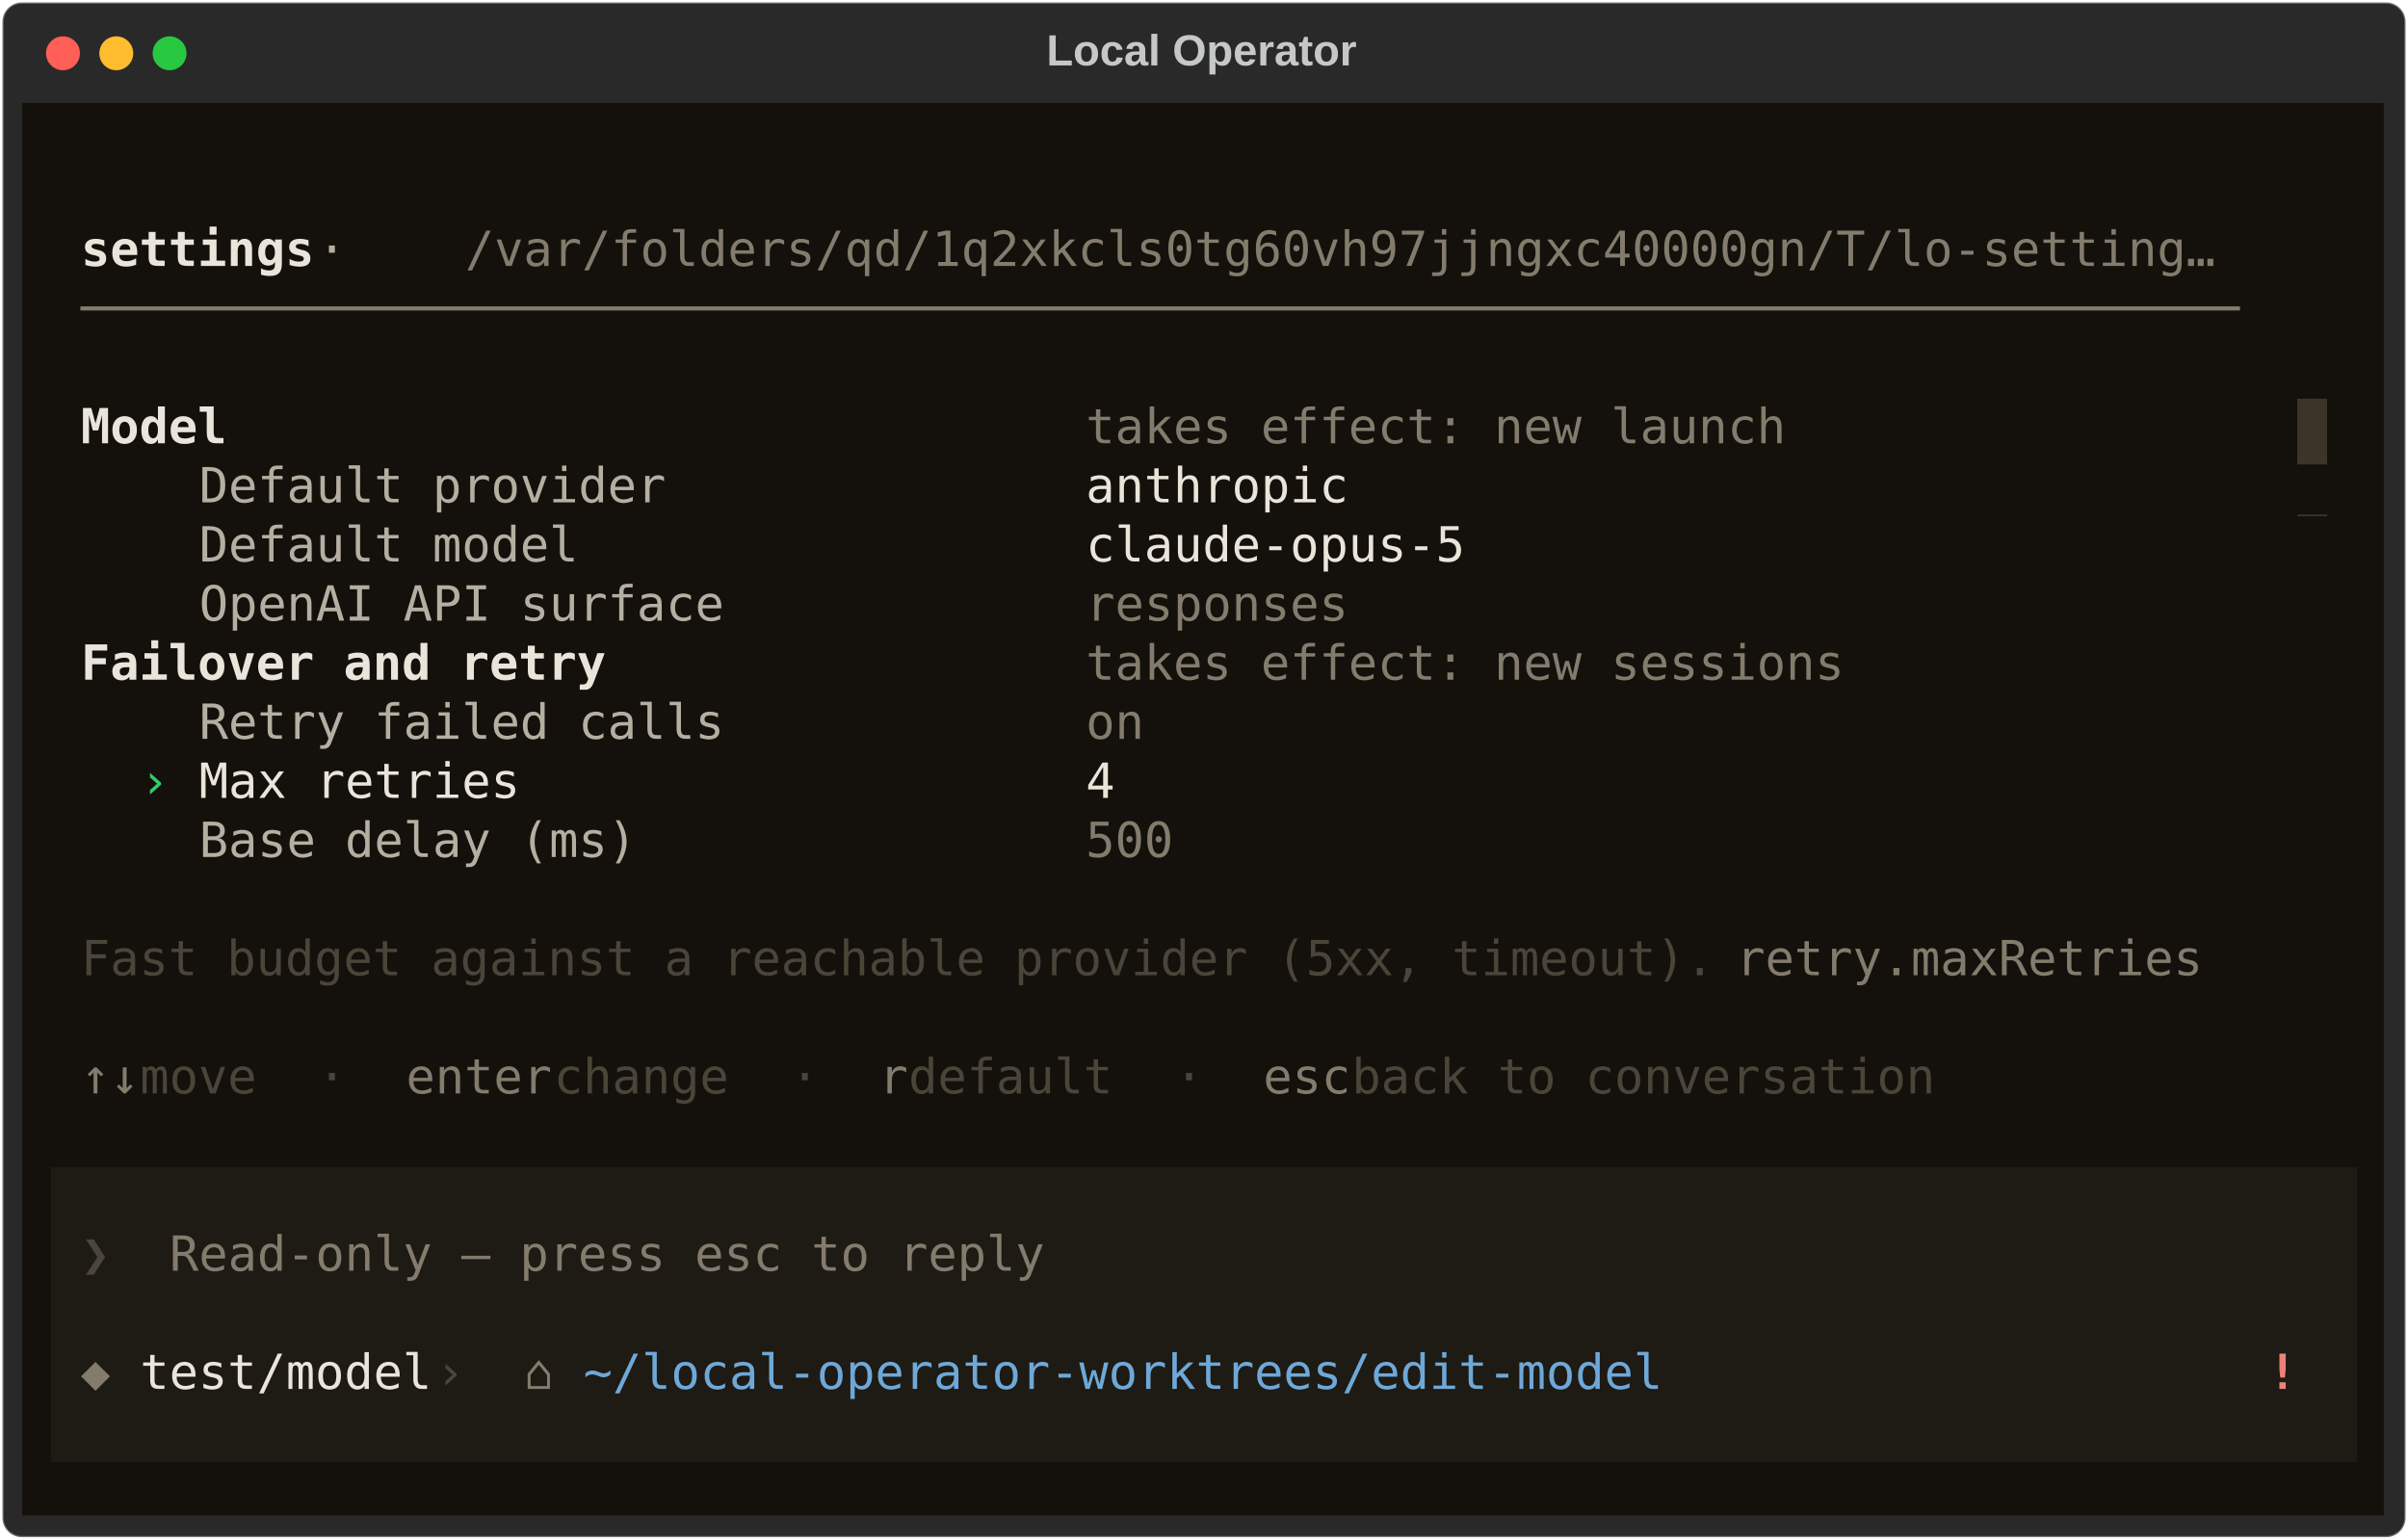
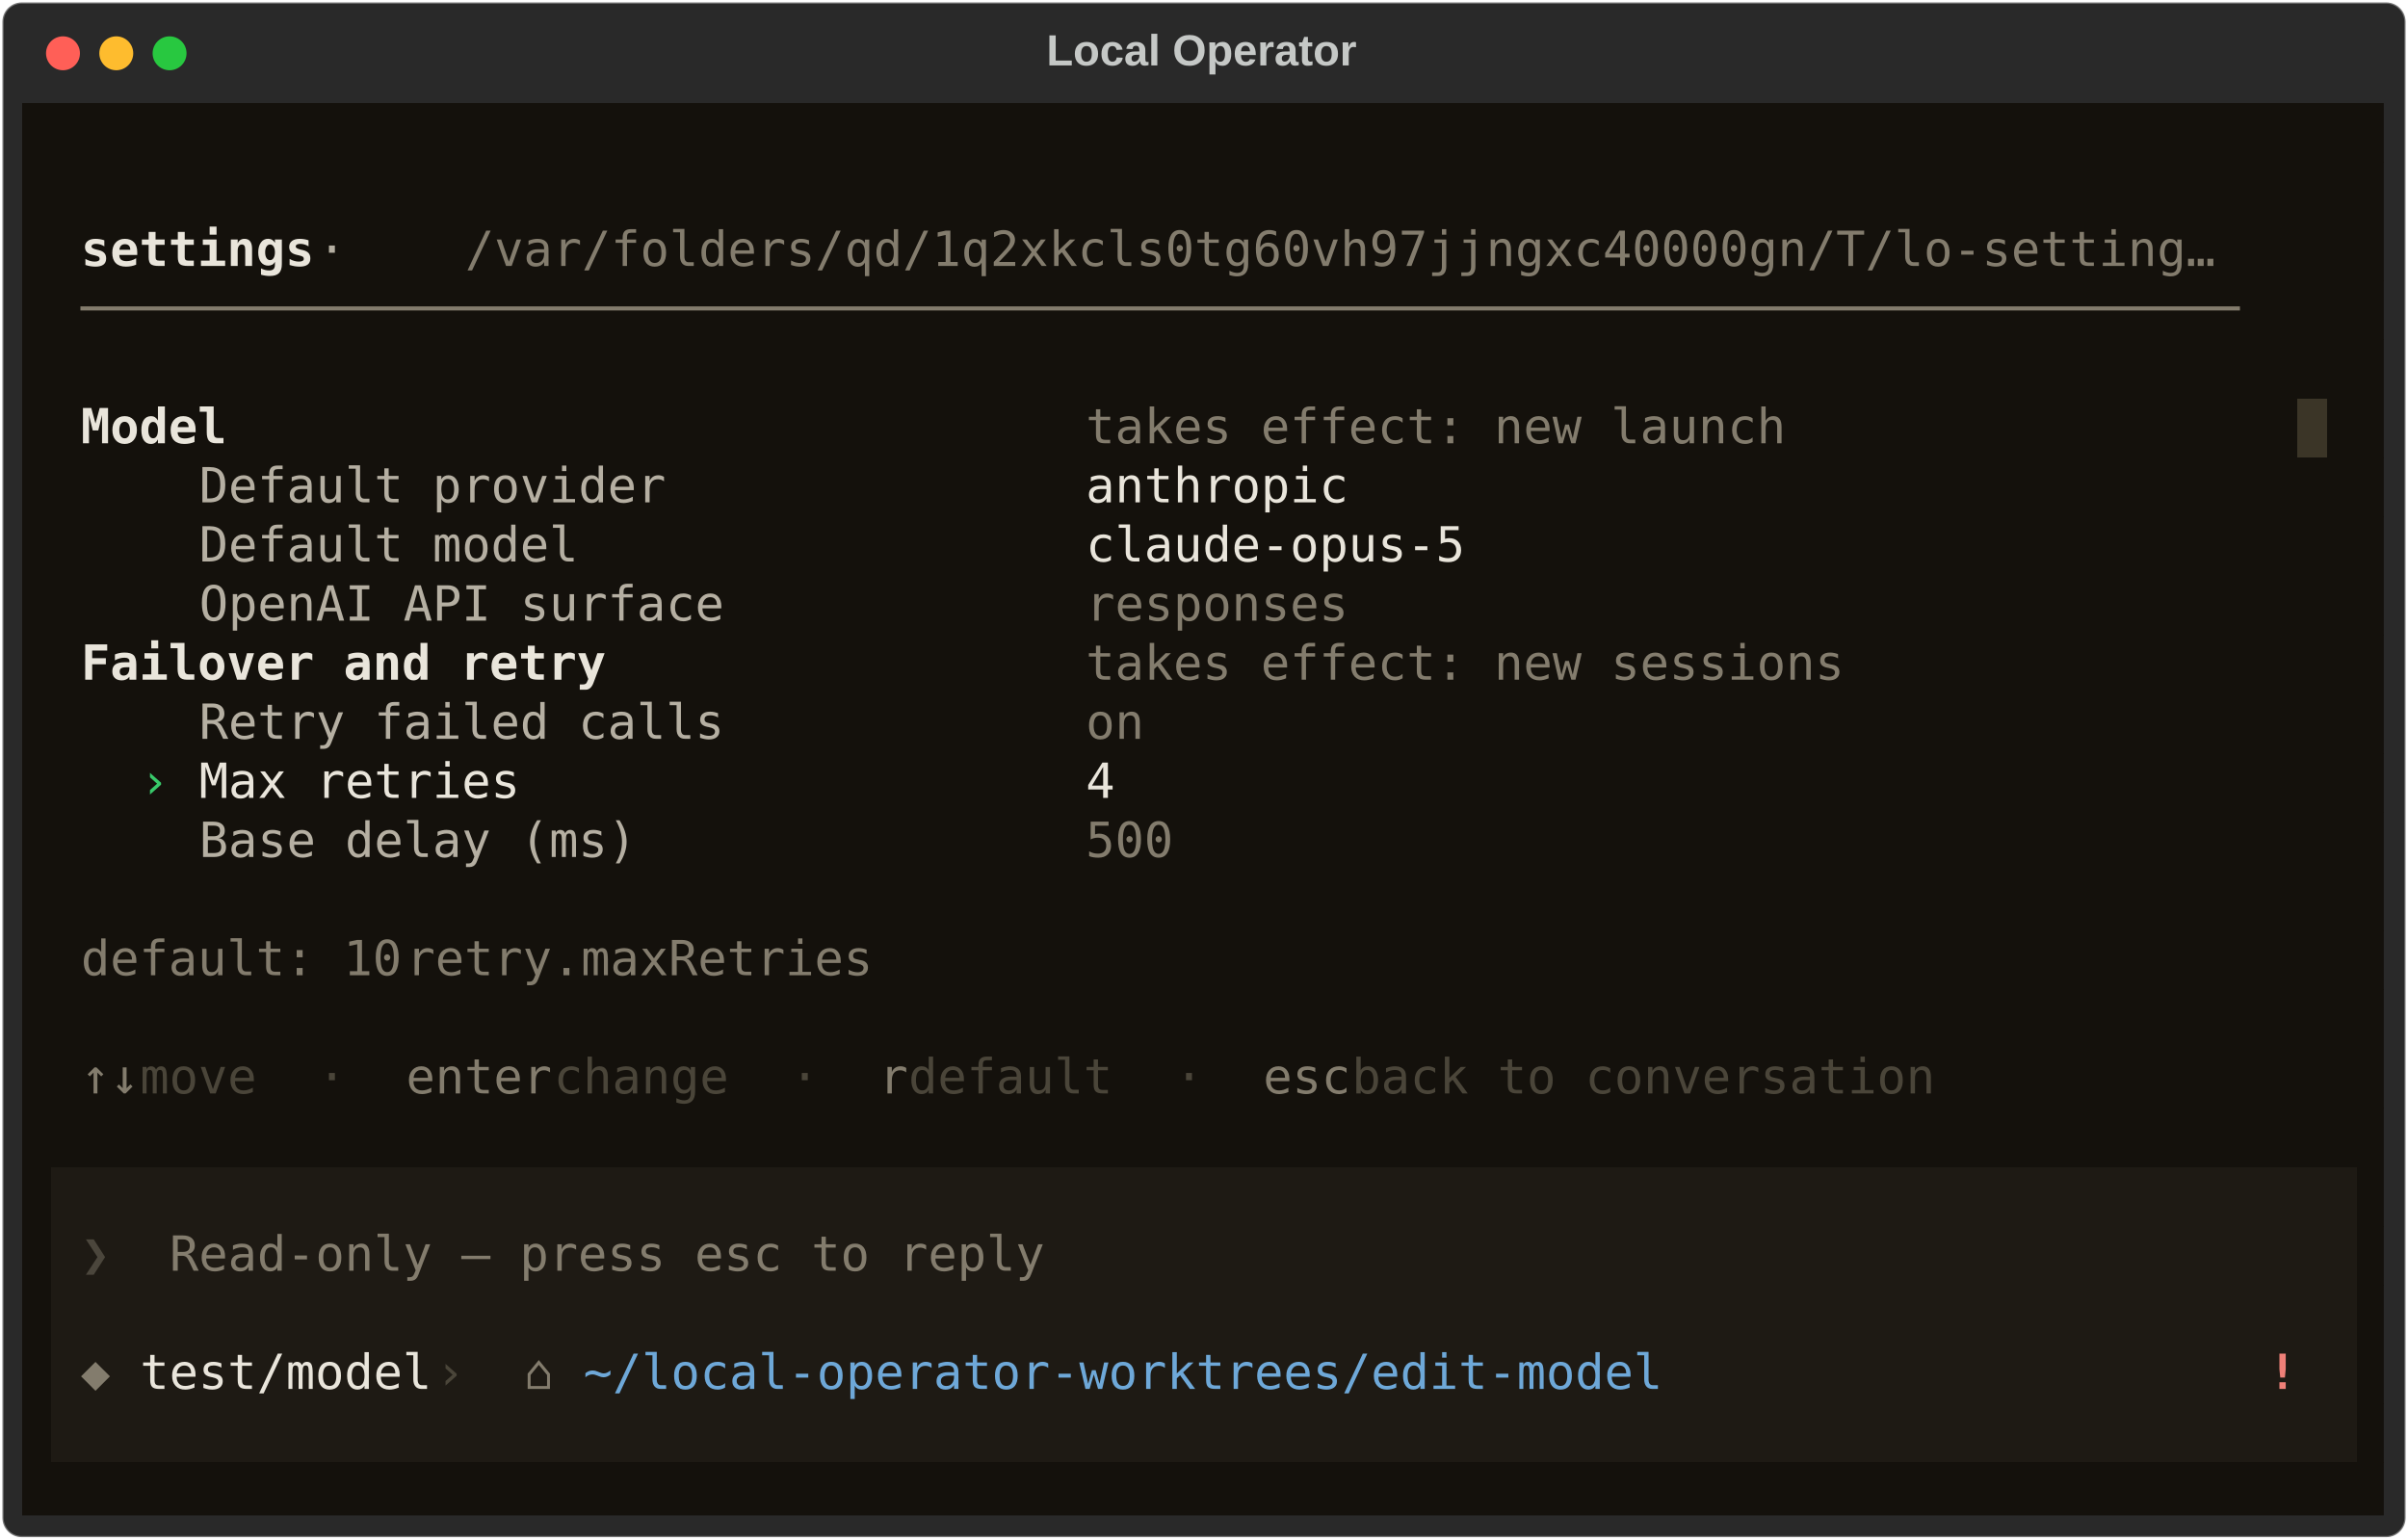
<svg xmlns="http://www.w3.org/2000/svg" class="rich-terminal" viewBox="0 0 994 635.6">
  <style>

    @font-face {
        font-family: "Fira Code";
        src: local("FiraCode-Regular"),
                url("https://cdnjs.cloudflare.com/ajax/libs/firacode/6.2.0/woff2/FiraCode-Regular.woff2") format("woff2"),
                url("https://cdnjs.cloudflare.com/ajax/libs/firacode/6.2.0/woff/FiraCode-Regular.woff") format("woff");
        font-style: normal;
        font-weight: 400;
    }
    @font-face {
        font-family: "Fira Code";
        src: local("FiraCode-Bold"),
                url("https://cdnjs.cloudflare.com/ajax/libs/firacode/6.2.0/woff2/FiraCode-Bold.woff2") format("woff2"),
                url("https://cdnjs.cloudflare.com/ajax/libs/firacode/6.2.0/woff/FiraCode-Bold.woff") format("woff");
        font-style: bold;
        font-weight: 700;
    }

-     .terminal-475351087-matrix {
+     .terminal-1241791294-matrix {
        font-family: Fira Code, monospace;
        font-size: 20px;
        line-height: 24.4px;
        font-variant-east-asian: full-width;
    }

-     .terminal-475351087-title {
+     .terminal-1241791294-title {
        font-size: 18px;
        font-weight: bold;
        font-family: arial;
    }

-     .terminal-475351087-r1 { fill: #c5c8c6 }
- .terminal-475351087-r2 { fill: #e9e5db;font-weight: bold }
- .terminal-475351087-r3 { fill: #b5afa2 }
- .terminal-475351087-r4 { fill: #837c6d }
- .terminal-475351087-r5 { fill: #e9e5db }
- .terminal-475351087-r6 { fill: #14110c }
- .terminal-475351087-r7 { fill: #38c96a }
- .terminal-475351087-r8 { fill: #4a4539 }
- .terminal-475351087-r9 { fill: #4b463c }
- .terminal-475351087-r10 { fill: #6ea8d8 }
- .terminal-475351087-r11 { fill: #ef8078;font-weight: bold }
+     .terminal-1241791294-r1 { fill: #c5c8c6 }
+ .terminal-1241791294-r2 { fill: #e9e5db;font-weight: bold }
+ .terminal-1241791294-r3 { fill: #b5afa2 }
+ .terminal-1241791294-r4 { fill: #837c6d }
+ .terminal-1241791294-r5 { fill: #e9e5db }
+ .terminal-1241791294-r6 { fill: #14110c }
+ .terminal-1241791294-r7 { fill: #38c96a }
+ .terminal-1241791294-r8 { fill: #4a4539 }
+ .terminal-1241791294-r9 { fill: #4b463c }
+ .terminal-1241791294-r10 { fill: #6ea8d8 }
+ .terminal-1241791294-r11 { fill: #ef8078;font-weight: bold }
    </style>
  <defs>
-     <clipPath id="terminal-475351087-clip-terminal">
+     <clipPath id="terminal-1241791294-clip-terminal">
      <rect x="0" y="0" width="975.0" height="584.6" />
    </clipPath>
-     <clipPath id="terminal-475351087-line-0">
+     <clipPath id="terminal-1241791294-line-0">
      <rect x="0" y="1.5" width="976" height="24.65" />
    </clipPath>
-     <clipPath id="terminal-475351087-line-1">
+     <clipPath id="terminal-1241791294-line-1">
      <rect x="0" y="25.9" width="976" height="24.65" />
    </clipPath>
-     <clipPath id="terminal-475351087-line-2">
+     <clipPath id="terminal-1241791294-line-2">
      <rect x="0" y="50.3" width="976" height="24.65" />
    </clipPath>
-     <clipPath id="terminal-475351087-line-3">
+     <clipPath id="terminal-1241791294-line-3">
      <rect x="0" y="74.7" width="976" height="24.65" />
    </clipPath>
-     <clipPath id="terminal-475351087-line-4">
+     <clipPath id="terminal-1241791294-line-4">
      <rect x="0" y="99.1" width="976" height="24.65" />
    </clipPath>
-     <clipPath id="terminal-475351087-line-5">
+     <clipPath id="terminal-1241791294-line-5">
      <rect x="0" y="123.5" width="976" height="24.65" />
    </clipPath>
-     <clipPath id="terminal-475351087-line-6">
+     <clipPath id="terminal-1241791294-line-6">
      <rect x="0" y="147.9" width="976" height="24.65" />
    </clipPath>
-     <clipPath id="terminal-475351087-line-7">
+     <clipPath id="terminal-1241791294-line-7">
      <rect x="0" y="172.3" width="976" height="24.65" />
    </clipPath>
-     <clipPath id="terminal-475351087-line-8">
+     <clipPath id="terminal-1241791294-line-8">
      <rect x="0" y="196.7" width="976" height="24.65" />
    </clipPath>
-     <clipPath id="terminal-475351087-line-9">
+     <clipPath id="terminal-1241791294-line-9">
      <rect x="0" y="221.1" width="976" height="24.65" />
    </clipPath>
-     <clipPath id="terminal-475351087-line-10">
+     <clipPath id="terminal-1241791294-line-10">
      <rect x="0" y="245.5" width="976" height="24.65" />
    </clipPath>
-     <clipPath id="terminal-475351087-line-11">
+     <clipPath id="terminal-1241791294-line-11">
      <rect x="0" y="269.9" width="976" height="24.65" />
    </clipPath>
-     <clipPath id="terminal-475351087-line-12">
+     <clipPath id="terminal-1241791294-line-12">
      <rect x="0" y="294.3" width="976" height="24.65" />
    </clipPath>
-     <clipPath id="terminal-475351087-line-13">
+     <clipPath id="terminal-1241791294-line-13">
      <rect x="0" y="318.7" width="976" height="24.65" />
    </clipPath>
-     <clipPath id="terminal-475351087-line-14">
+     <clipPath id="terminal-1241791294-line-14">
      <rect x="0" y="343.1" width="976" height="24.65" />
    </clipPath>
-     <clipPath id="terminal-475351087-line-15">
+     <clipPath id="terminal-1241791294-line-15">
      <rect x="0" y="367.5" width="976" height="24.65" />
    </clipPath>
-     <clipPath id="terminal-475351087-line-16">
+     <clipPath id="terminal-1241791294-line-16">
      <rect x="0" y="391.9" width="976" height="24.65" />
    </clipPath>
-     <clipPath id="terminal-475351087-line-17">
+     <clipPath id="terminal-1241791294-line-17">
      <rect x="0" y="416.3" width="976" height="24.65" />
    </clipPath>
-     <clipPath id="terminal-475351087-line-18">
+     <clipPath id="terminal-1241791294-line-18">
      <rect x="0" y="440.7" width="976" height="24.65" />
    </clipPath>
-     <clipPath id="terminal-475351087-line-19">
+     <clipPath id="terminal-1241791294-line-19">
      <rect x="0" y="465.1" width="976" height="24.65" />
    </clipPath>
-     <clipPath id="terminal-475351087-line-20">
+     <clipPath id="terminal-1241791294-line-20">
      <rect x="0" y="489.5" width="976" height="24.65" />
    </clipPath>
-     <clipPath id="terminal-475351087-line-21">
+     <clipPath id="terminal-1241791294-line-21">
      <rect x="0" y="513.9" width="976" height="24.65" />
    </clipPath>
-     <clipPath id="terminal-475351087-line-22">
+     <clipPath id="terminal-1241791294-line-22">
      <rect x="0" y="538.3" width="976" height="24.65" />
    </clipPath>
  </defs>
  <rect fill="#292929" stroke="rgba(255,255,255,0.35)" stroke-width="1" x="1" y="1" width="992" height="633.6" rx="8" />
-   <text class="terminal-475351087-title" fill="#c5c8c6" text-anchor="middle" x="496" y="27">Local Operator</text>
+   <text class="terminal-1241791294-title" fill="#c5c8c6" text-anchor="middle" x="496" y="27">Local Operator</text>
  <g transform="translate(26,22)">
    <circle cx="0" cy="0" r="7" fill="#ff5f57" />
    <circle cx="22" cy="0" r="7" fill="#febc2e" />
    <circle cx="44" cy="0" r="7" fill="#28c840" />
  </g>
-   <g transform="translate(9, 41)" clip-path="url(#terminal-475351087-clip-terminal)">
+   <g transform="translate(9, 41)" clip-path="url(#terminal-1241791294-clip-terminal)">
    <rect fill="#14110c" x="0" y="1.5" width="976" height="24.65" shape-rendering="crispEdges" />
    <rect fill="#14110c" x="0" y="25.9" width="12.2" height="24.65" shape-rendering="crispEdges" />
    <rect fill="#14110c" x="12.2" y="25.9" width="951.6" height="24.65" shape-rendering="crispEdges" />
    <rect fill="#14110c" x="963.8" y="25.9" width="12.2" height="24.65" shape-rendering="crispEdges" />
    <rect fill="#14110c" x="0" y="50.3" width="12.2" height="24.65" shape-rendering="crispEdges" />
    <rect fill="#14110c" x="12.2" y="50.3" width="12.2" height="24.65" shape-rendering="crispEdges" />
    <rect fill="#14110c" x="24.4" y="50.3" width="97.6" height="24.65" shape-rendering="crispEdges" />
    <rect fill="#14110c" x="122" y="50.3" width="61" height="24.65" shape-rendering="crispEdges" />
    <rect fill="#14110c" x="183" y="50.3" width="732" height="24.65" shape-rendering="crispEdges" />
    <rect fill="#14110c" x="915" y="50.3" width="36.6" height="24.65" shape-rendering="crispEdges" />
    <rect fill="#14110c" x="951.6" y="50.3" width="12.2" height="24.65" shape-rendering="crispEdges" />
    <rect fill="#14110c" x="963.8" y="50.3" width="12.2" height="24.65" shape-rendering="crispEdges" />
    <rect fill="#14110c" x="0" y="74.7" width="12.2" height="24.65" shape-rendering="crispEdges" />
    <rect fill="#14110c" x="12.2" y="74.7" width="12.2" height="24.65" shape-rendering="crispEdges" />
    <rect fill="#14110c" x="24.4" y="74.7" width="902.8" height="24.65" shape-rendering="crispEdges" />
    <rect fill="#14110c" x="927.2" y="74.7" width="24.4" height="24.65" shape-rendering="crispEdges" />
    <rect fill="#14110c" x="951.6" y="74.7" width="12.2" height="24.65" shape-rendering="crispEdges" />
    <rect fill="#14110c" x="963.8" y="74.7" width="12.2" height="24.65" shape-rendering="crispEdges" />
    <rect fill="#14110c" x="0" y="99.1" width="12.2" height="24.65" shape-rendering="crispEdges" />
    <rect fill="#14110c" x="12.2" y="99.1" width="12.2" height="24.65" shape-rendering="crispEdges" />
    <rect fill="#14110c" x="24.4" y="99.1" width="927.2" height="24.65" shape-rendering="crispEdges" />
    <rect fill="#14110c" x="951.6" y="99.1" width="12.2" height="24.65" shape-rendering="crispEdges" />
    <rect fill="#14110c" x="963.8" y="99.1" width="12.2" height="24.65" shape-rendering="crispEdges" />
    <rect fill="#14110c" x="0" y="123.5" width="12.2" height="24.65" shape-rendering="crispEdges" />
    <rect fill="#14110c" x="12.2" y="123.5" width="12.2" height="24.65" shape-rendering="crispEdges" />
    <rect fill="#14110c" x="24.4" y="123.5" width="61" height="24.65" shape-rendering="crispEdges" />
    <rect fill="#14110c" x="85.4" y="123.5" width="353.8" height="24.65" shape-rendering="crispEdges" />
    <rect fill="#14110c" x="439.2" y="123.5" width="292.8" height="24.65" shape-rendering="crispEdges" />
    <rect fill="#14110c" x="732" y="123.5" width="207.4" height="24.65" shape-rendering="crispEdges" />
    <rect fill="#3b3527" x="939.4" y="123.5" width="12.2" height="24.65" shape-rendering="crispEdges" />
    <rect fill="#14110c" x="951.6" y="123.5" width="12.2" height="24.65" shape-rendering="crispEdges" />
    <rect fill="#14110c" x="963.8" y="123.5" width="12.2" height="24.65" shape-rendering="crispEdges" />
    <rect fill="#14110c" x="0" y="147.9" width="12.2" height="24.65" shape-rendering="crispEdges" />
    <rect fill="#14110c" x="12.2" y="147.9" width="12.2" height="24.65" shape-rendering="crispEdges" />
    <rect fill="#14110c" x="24.4" y="147.9" width="24.4" height="24.65" shape-rendering="crispEdges" />
    <rect fill="#14110c" x="48.8" y="147.9" width="24.4" height="24.65" shape-rendering="crispEdges" />
    <rect fill="#14110c" x="73.2" y="147.9" width="195.2" height="24.65" shape-rendering="crispEdges" />
    <rect fill="#14110c" x="268.4" y="147.9" width="170.8" height="24.65" shape-rendering="crispEdges" />
    <rect fill="#14110c" x="439.2" y="147.9" width="109.8" height="24.65" shape-rendering="crispEdges" />
    <rect fill="#14110c" x="549" y="147.9" width="390.4" height="24.65" shape-rendering="crispEdges" />
-     <rect fill="#3b3527" x="939.4" y="147.9" width="12.2" height="24.65" shape-rendering="crispEdges" />
+     <rect fill="#14110c" x="939.4" y="147.9" width="12.2" height="24.65" shape-rendering="crispEdges" />
    <rect fill="#14110c" x="951.6" y="147.9" width="12.2" height="24.65" shape-rendering="crispEdges" />
    <rect fill="#14110c" x="963.8" y="147.9" width="12.2" height="24.65" shape-rendering="crispEdges" />
    <rect fill="#14110c" x="0" y="172.3" width="12.2" height="24.65" shape-rendering="crispEdges" />
    <rect fill="#14110c" x="12.2" y="172.3" width="12.2" height="24.65" shape-rendering="crispEdges" />
    <rect fill="#14110c" x="24.4" y="172.3" width="24.4" height="24.65" shape-rendering="crispEdges" />
    <rect fill="#14110c" x="48.8" y="172.3" width="24.4" height="24.65" shape-rendering="crispEdges" />
    <rect fill="#14110c" x="73.2" y="172.3" width="158.6" height="24.65" shape-rendering="crispEdges" />
    <rect fill="#14110c" x="231.8" y="172.3" width="207.4" height="24.65" shape-rendering="crispEdges" />
    <rect fill="#14110c" x="439.2" y="172.3" width="158.6" height="24.65" shape-rendering="crispEdges" />
    <rect fill="#14110c" x="597.8" y="172.3" width="341.6" height="24.65" shape-rendering="crispEdges" />
    <rect fill="#14110c" x="939.4" y="172.3" width="12.2" height="24.65" shape-rendering="crispEdges" />
    <rect fill="#14110c" x="951.6" y="172.3" width="12.2" height="24.65" shape-rendering="crispEdges" />
    <rect fill="#14110c" x="963.8" y="172.3" width="12.2" height="24.65" shape-rendering="crispEdges" />
    <rect fill="#14110c" x="0" y="196.7" width="12.2" height="24.65" shape-rendering="crispEdges" />
    <rect fill="#14110c" x="12.2" y="196.7" width="12.2" height="24.65" shape-rendering="crispEdges" />
    <rect fill="#14110c" x="24.4" y="196.7" width="24.4" height="24.65" shape-rendering="crispEdges" />
    <rect fill="#14110c" x="48.8" y="196.7" width="24.4" height="24.65" shape-rendering="crispEdges" />
    <rect fill="#14110c" x="73.2" y="196.7" width="219.6" height="24.65" shape-rendering="crispEdges" />
    <rect fill="#14110c" x="292.8" y="196.7" width="146.4" height="24.65" shape-rendering="crispEdges" />
    <rect fill="#14110c" x="439.2" y="196.7" width="109.8" height="24.65" shape-rendering="crispEdges" />
    <rect fill="#14110c" x="549" y="196.7" width="390.4" height="24.65" shape-rendering="crispEdges" />
    <rect fill="#14110c" x="939.4" y="196.7" width="12.2" height="24.65" shape-rendering="crispEdges" />
    <rect fill="#14110c" x="951.6" y="196.7" width="12.2" height="24.65" shape-rendering="crispEdges" />
    <rect fill="#14110c" x="963.8" y="196.7" width="12.2" height="24.65" shape-rendering="crispEdges" />
    <rect fill="#14110c" x="0" y="221.1" width="12.2" height="24.65" shape-rendering="crispEdges" />
    <rect fill="#14110c" x="12.2" y="221.1" width="12.2" height="24.65" shape-rendering="crispEdges" />
    <rect fill="#14110c" x="24.4" y="221.1" width="219.6" height="24.65" shape-rendering="crispEdges" />
    <rect fill="#14110c" x="244" y="221.1" width="195.2" height="24.65" shape-rendering="crispEdges" />
    <rect fill="#14110c" x="439.2" y="221.1" width="317.2" height="24.65" shape-rendering="crispEdges" />
    <rect fill="#14110c" x="756.4" y="221.1" width="183" height="24.65" shape-rendering="crispEdges" />
    <rect fill="#14110c" x="939.4" y="221.1" width="12.2" height="24.65" shape-rendering="crispEdges" />
    <rect fill="#14110c" x="951.6" y="221.1" width="12.2" height="24.65" shape-rendering="crispEdges" />
    <rect fill="#14110c" x="963.8" y="221.1" width="12.2" height="24.65" shape-rendering="crispEdges" />
    <rect fill="#14110c" x="0" y="245.5" width="12.2" height="24.65" shape-rendering="crispEdges" />
    <rect fill="#14110c" x="12.2" y="245.5" width="12.2" height="24.65" shape-rendering="crispEdges" />
    <rect fill="#14110c" x="24.4" y="245.5" width="24.4" height="24.65" shape-rendering="crispEdges" />
    <rect fill="#14110c" x="48.8" y="245.5" width="24.4" height="24.65" shape-rendering="crispEdges" />
    <rect fill="#14110c" x="73.2" y="245.5" width="219.6" height="24.65" shape-rendering="crispEdges" />
    <rect fill="#14110c" x="292.8" y="245.5" width="146.4" height="24.65" shape-rendering="crispEdges" />
    <rect fill="#14110c" x="439.2" y="245.5" width="24.4" height="24.65" shape-rendering="crispEdges" />
    <rect fill="#14110c" x="463.6" y="245.5" width="475.8" height="24.65" shape-rendering="crispEdges" />
    <rect fill="#14110c" x="939.4" y="245.5" width="12.2" height="24.65" shape-rendering="crispEdges" />
    <rect fill="#14110c" x="951.6" y="245.5" width="12.2" height="24.65" shape-rendering="crispEdges" />
    <rect fill="#14110c" x="963.8" y="245.5" width="12.2" height="24.65" shape-rendering="crispEdges" />
    <rect fill="#14110c" x="0" y="269.9" width="12.2" height="24.65" shape-rendering="crispEdges" />
    <rect fill="#14110c" x="12.2" y="269.9" width="12.2" height="24.65" shape-rendering="crispEdges" />
    <rect fill="#14110c" x="24.4" y="269.9" width="24.4" height="24.65" shape-rendering="crispEdges" />
    <rect fill="#14110c" x="48.8" y="269.9" width="24.4" height="24.65" shape-rendering="crispEdges" />
    <rect fill="#14110c" x="73.2" y="269.9" width="134.2" height="24.65" shape-rendering="crispEdges" />
    <rect fill="#14110c" x="207.4" y="269.9" width="231.8" height="24.65" shape-rendering="crispEdges" />
    <rect fill="#14110c" x="439.2" y="269.9" width="12.2" height="24.65" shape-rendering="crispEdges" />
    <rect fill="#14110c" x="451.4" y="269.9" width="488" height="24.65" shape-rendering="crispEdges" />
    <rect fill="#14110c" x="939.4" y="269.9" width="12.2" height="24.65" shape-rendering="crispEdges" />
    <rect fill="#14110c" x="951.6" y="269.9" width="12.2" height="24.65" shape-rendering="crispEdges" />
    <rect fill="#14110c" x="963.8" y="269.9" width="12.2" height="24.65" shape-rendering="crispEdges" />
    <rect fill="#14110c" x="0" y="294.3" width="12.2" height="24.65" shape-rendering="crispEdges" />
    <rect fill="#14110c" x="12.2" y="294.3" width="12.2" height="24.65" shape-rendering="crispEdges" />
    <rect fill="#14110c" x="24.4" y="294.3" width="24.4" height="24.65" shape-rendering="crispEdges" />
    <rect fill="#14110c" x="48.8" y="294.3" width="24.4" height="24.65" shape-rendering="crispEdges" />
    <rect fill="#14110c" x="73.2" y="294.3" width="183" height="24.65" shape-rendering="crispEdges" />
    <rect fill="#14110c" x="256.2" y="294.3" width="183" height="24.65" shape-rendering="crispEdges" />
    <rect fill="#14110c" x="439.2" y="294.3" width="36.6" height="24.65" shape-rendering="crispEdges" />
    <rect fill="#14110c" x="475.8" y="294.3" width="463.6" height="24.65" shape-rendering="crispEdges" />
    <rect fill="#14110c" x="939.4" y="294.3" width="12.2" height="24.65" shape-rendering="crispEdges" />
    <rect fill="#14110c" x="951.6" y="294.3" width="12.2" height="24.65" shape-rendering="crispEdges" />
    <rect fill="#14110c" x="963.8" y="294.3" width="12.2" height="24.65" shape-rendering="crispEdges" />
    <rect fill="#14110c" x="0" y="318.7" width="12.2" height="24.65" shape-rendering="crispEdges" />
    <rect fill="#14110c" x="12.2" y="318.7" width="12.2" height="24.65" shape-rendering="crispEdges" />
    <rect fill="#14110c" x="24.4" y="318.7" width="927.2" height="24.65" shape-rendering="crispEdges" />
    <rect fill="#14110c" x="951.6" y="318.7" width="12.2" height="24.65" shape-rendering="crispEdges" />
    <rect fill="#14110c" x="963.8" y="318.7" width="12.2" height="24.65" shape-rendering="crispEdges" />
    <rect fill="#14110c" x="0" y="343.1" width="12.2" height="24.65" shape-rendering="crispEdges" />
    <rect fill="#14110c" x="12.2" y="343.1" width="12.2" height="24.65" shape-rendering="crispEdges" />
-     <rect fill="#14110c" x="24.4" y="343.1" width="683.2" height="24.65" shape-rendering="crispEdges" />
-     <rect fill="#14110c" x="707.6" y="343.1" width="231.8" height="24.65" shape-rendering="crispEdges" />
-     <rect fill="#14110c" x="939.4" y="343.1" width="12.2" height="24.65" shape-rendering="crispEdges" />
+     <rect fill="#14110c" x="24.4" y="343.1" width="134.2" height="24.65" shape-rendering="crispEdges" />
+     <rect fill="#14110c" x="158.6" y="343.1" width="231.8" height="24.65" shape-rendering="crispEdges" />
+     <rect fill="#14110c" x="390.4" y="343.1" width="561.2" height="24.65" shape-rendering="crispEdges" />
    <rect fill="#14110c" x="951.6" y="343.1" width="12.2" height="24.65" shape-rendering="crispEdges" />
    <rect fill="#14110c" x="963.8" y="343.1" width="12.2" height="24.65" shape-rendering="crispEdges" />
    <rect fill="#14110c" x="0" y="367.5" width="12.2" height="24.65" shape-rendering="crispEdges" />
    <rect fill="#14110c" x="12.2" y="367.5" width="12.2" height="24.65" shape-rendering="crispEdges" />
    <rect fill="#14110c" x="24.4" y="367.5" width="927.2" height="24.65" shape-rendering="crispEdges" />
    <rect fill="#14110c" x="951.6" y="367.5" width="12.2" height="24.65" shape-rendering="crispEdges" />
    <rect fill="#14110c" x="963.8" y="367.5" width="12.2" height="24.65" shape-rendering="crispEdges" />
    <rect fill="#14110c" x="0" y="391.9" width="12.2" height="24.65" shape-rendering="crispEdges" />
    <rect fill="#14110c" x="12.2" y="391.9" width="12.2" height="24.65" shape-rendering="crispEdges" />
    <rect fill="#14110c" x="24.4" y="391.9" width="24.4" height="24.65" shape-rendering="crispEdges" />
    <rect fill="#14110c" x="48.8" y="391.9" width="73.2" height="24.65" shape-rendering="crispEdges" />
    <rect fill="#14110c" x="122" y="391.9" width="36.6" height="24.65" shape-rendering="crispEdges" />
    <rect fill="#14110c" x="158.6" y="391.9" width="61" height="24.65" shape-rendering="crispEdges" />
    <rect fill="#14110c" x="219.6" y="391.9" width="97.6" height="24.65" shape-rendering="crispEdges" />
    <rect fill="#14110c" x="317.2" y="391.9" width="36.6" height="24.65" shape-rendering="crispEdges" />
    <rect fill="#14110c" x="353.8" y="391.9" width="12.2" height="24.65" shape-rendering="crispEdges" />
    <rect fill="#14110c" x="366" y="391.9" width="109.8" height="24.65" shape-rendering="crispEdges" />
    <rect fill="#14110c" x="475.8" y="391.9" width="36.6" height="24.65" shape-rendering="crispEdges" />
    <rect fill="#14110c" x="512.4" y="391.9" width="36.6" height="24.65" shape-rendering="crispEdges" />
    <rect fill="#14110c" x="549" y="391.9" width="256.2" height="24.65" shape-rendering="crispEdges" />
    <rect fill="#14110c" x="805.2" y="391.9" width="146.4" height="24.65" shape-rendering="crispEdges" />
    <rect fill="#14110c" x="951.6" y="391.9" width="12.2" height="24.65" shape-rendering="crispEdges" />
    <rect fill="#14110c" x="963.8" y="391.9" width="12.2" height="24.65" shape-rendering="crispEdges" />
    <rect fill="#14110c" x="0" y="416.3" width="12.2" height="24.65" shape-rendering="crispEdges" />
    <rect fill="#14110c" x="12.2" y="416.3" width="951.6" height="24.65" shape-rendering="crispEdges" />
    <rect fill="#14110c" x="963.8" y="416.3" width="12.2" height="24.65" shape-rendering="crispEdges" />
    <rect fill="#14110c" x="0" y="440.7" width="12.2" height="24.65" shape-rendering="crispEdges" />
    <rect fill="#1e1a14" x="12.2" y="440.7" width="951.6" height="24.65" shape-rendering="crispEdges" />
    <rect fill="#14110c" x="963.8" y="440.7" width="12.2" height="24.65" shape-rendering="crispEdges" />
    <rect fill="#14110c" x="0" y="465.1" width="12.2" height="24.65" shape-rendering="crispEdges" />
    <rect fill="#1e1a14" x="12.2" y="465.1" width="12.2" height="24.65" shape-rendering="crispEdges" />
    <rect fill="#1e1a14" x="24.4" y="465.1" width="12.2" height="24.65" shape-rendering="crispEdges" />
    <rect fill="#1e1a14" x="36.6" y="465.1" width="12.2" height="24.65" shape-rendering="crispEdges" />
    <rect fill="#1e1a14" x="48.8" y="465.1" width="12.2" height="24.65" shape-rendering="crispEdges" />
    <rect fill="#1e1a14" x="61" y="465.1" width="366" height="24.65" shape-rendering="crispEdges" />
    <rect fill="#1e1a14" x="427" y="465.1" width="512.4" height="24.65" shape-rendering="crispEdges" />
    <rect fill="#1e1a14" x="939.4" y="465.1" width="12.2" height="24.65" shape-rendering="crispEdges" />
    <rect fill="#1e1a14" x="951.6" y="465.1" width="12.2" height="24.65" shape-rendering="crispEdges" />
    <rect fill="#14110c" x="963.8" y="465.1" width="12.2" height="24.65" shape-rendering="crispEdges" />
    <rect fill="#14110c" x="0" y="489.5" width="12.2" height="24.65" shape-rendering="crispEdges" />
    <rect fill="#1e1a14" x="12.2" y="489.5" width="12.2" height="24.65" shape-rendering="crispEdges" />
    <rect fill="#1e1a14" x="24.4" y="489.5" width="927.2" height="24.65" shape-rendering="crispEdges" />
    <rect fill="#1e1a14" x="951.6" y="489.5" width="12.2" height="24.65" shape-rendering="crispEdges" />
    <rect fill="#14110c" x="963.8" y="489.5" width="12.2" height="24.65" shape-rendering="crispEdges" />
    <rect fill="#14110c" x="0" y="513.9" width="12.2" height="24.65" shape-rendering="crispEdges" />
    <rect fill="#1e1a14" x="12.2" y="513.9" width="12.2" height="24.65" shape-rendering="crispEdges" />
    <rect fill="#1e1a14" x="24.4" y="513.9" width="24.4" height="24.65" shape-rendering="crispEdges" />
    <rect fill="#1e1a14" x="48.8" y="513.9" width="122" height="24.65" shape-rendering="crispEdges" />
    <rect fill="#1e1a14" x="170.8" y="513.9" width="36.6" height="24.65" shape-rendering="crispEdges" />
    <rect fill="#1e1a14" x="207.4" y="513.9" width="24.4" height="24.65" shape-rendering="crispEdges" />
    <rect fill="#1e1a14" x="231.8" y="513.9" width="451.4" height="24.65" shape-rendering="crispEdges" />
    <rect fill="#1e1a14" x="683.2" y="513.9" width="244" height="24.65" shape-rendering="crispEdges" />
    <rect fill="#1e1a14" x="927.2" y="513.9" width="12.2" height="24.65" shape-rendering="crispEdges" />
    <rect fill="#1e1a14" x="939.4" y="513.9" width="12.2" height="24.65" shape-rendering="crispEdges" />
    <rect fill="#1e1a14" x="951.6" y="513.9" width="12.2" height="24.65" shape-rendering="crispEdges" />
    <rect fill="#14110c" x="963.8" y="513.9" width="12.2" height="24.65" shape-rendering="crispEdges" />
    <rect fill="#14110c" x="0" y="538.3" width="12.2" height="24.65" shape-rendering="crispEdges" />
    <rect fill="#1e1a14" x="12.2" y="538.3" width="951.6" height="24.65" shape-rendering="crispEdges" />
    <rect fill="#14110c" x="963.8" y="538.3" width="12.2" height="24.65" shape-rendering="crispEdges" />
    <rect fill="#14110c" x="0" y="562.7" width="976" height="24.65" shape-rendering="crispEdges" />
-     <g class="terminal-475351087-matrix">
-       <text class="terminal-475351087-r1" x="976" y="20" textLength="12.2" clip-path="url(#terminal-475351087-line-0)">
- </text>
-       <text class="terminal-475351087-r1" x="976" y="44.4" textLength="12.2" clip-path="url(#terminal-475351087-line-1)">
- </text>
-       <text class="terminal-475351087-r2" x="24.4" y="68.8" textLength="97.6" clip-path="url(#terminal-475351087-line-2)">settings</text>
-       <text class="terminal-475351087-r3" x="122" y="68.8" textLength="61" clip-path="url(#terminal-475351087-line-2)">  ·  </text>
-       <text class="terminal-475351087-r4" x="183" y="68.8" textLength="732" clip-path="url(#terminal-475351087-line-2)">/var/folders/qd/1q2xkcls0tg60vh97jjngxc40000gn/T/lo-setting…</text>
-       <text class="terminal-475351087-r1" x="976" y="68.8" textLength="12.2" clip-path="url(#terminal-475351087-line-2)">
- </text>
-       <text class="terminal-475351087-r4" x="24.4" y="93.2" textLength="902.8" clip-path="url(#terminal-475351087-line-3)">──────────────────────────────────────────────────────────────────────────</text>
-       <text class="terminal-475351087-r1" x="976" y="93.2" textLength="12.2" clip-path="url(#terminal-475351087-line-3)">
- </text>
-       <text class="terminal-475351087-r1" x="976" y="117.6" textLength="12.2" clip-path="url(#terminal-475351087-line-4)">
- </text>
-       <text class="terminal-475351087-r2" x="24.4" y="142" textLength="61" clip-path="url(#terminal-475351087-line-5)">Model</text>
-       <text class="terminal-475351087-r4" x="439.2" y="142" textLength="292.8" clip-path="url(#terminal-475351087-line-5)">takes effect: new launch</text>
-       <text class="terminal-475351087-r1" x="976" y="142" textLength="12.2" clip-path="url(#terminal-475351087-line-5)">
- </text>
-       <text class="terminal-475351087-r3" x="73.2" y="166.4" textLength="195.2" clip-path="url(#terminal-475351087-line-6)">Default provider</text>
-       <text class="terminal-475351087-r5" x="439.2" y="166.4" textLength="109.8" clip-path="url(#terminal-475351087-line-6)">anthropic</text>
-       <text class="terminal-475351087-r6" x="939.4" y="166.4" textLength="12.2" clip-path="url(#terminal-475351087-line-6)">▇</text>
-       <text class="terminal-475351087-r1" x="976" y="166.4" textLength="12.2" clip-path="url(#terminal-475351087-line-6)">
- </text>
-       <text class="terminal-475351087-r3" x="73.2" y="190.8" textLength="158.6" clip-path="url(#terminal-475351087-line-7)">Default model</text>
-       <text class="terminal-475351087-r5" x="439.2" y="190.8" textLength="158.6" clip-path="url(#terminal-475351087-line-7)">claude-opus-5</text>
-       <text class="terminal-475351087-r1" x="976" y="190.8" textLength="12.2" clip-path="url(#terminal-475351087-line-7)">
- </text>
-       <text class="terminal-475351087-r3" x="73.2" y="215.2" textLength="219.6" clip-path="url(#terminal-475351087-line-8)">OpenAI API surface</text>
-       <text class="terminal-475351087-r4" x="439.2" y="215.2" textLength="109.8" clip-path="url(#terminal-475351087-line-8)">responses</text>
-       <text class="terminal-475351087-r1" x="976" y="215.2" textLength="12.2" clip-path="url(#terminal-475351087-line-8)">
- </text>
-       <text class="terminal-475351087-r2" x="24.4" y="239.6" textLength="219.6" clip-path="url(#terminal-475351087-line-9)">Failover and retry</text>
-       <text class="terminal-475351087-r4" x="439.2" y="239.6" textLength="317.2" clip-path="url(#terminal-475351087-line-9)">takes effect: new sessions</text>
-       <text class="terminal-475351087-r1" x="976" y="239.6" textLength="12.2" clip-path="url(#terminal-475351087-line-9)">
- </text>
-       <text class="terminal-475351087-r3" x="73.2" y="264" textLength="219.6" clip-path="url(#terminal-475351087-line-10)">Retry failed calls</text>
-       <text class="terminal-475351087-r4" x="439.2" y="264" textLength="24.4" clip-path="url(#terminal-475351087-line-10)">on</text>
-       <text class="terminal-475351087-r1" x="976" y="264" textLength="12.2" clip-path="url(#terminal-475351087-line-10)">
- </text>
-       <text class="terminal-475351087-r7" x="48.8" y="288.4" textLength="24.4" clip-path="url(#terminal-475351087-line-11)">› </text>
-       <text class="terminal-475351087-r5" x="73.2" y="288.4" textLength="134.2" clip-path="url(#terminal-475351087-line-11)">Max retries</text>
-       <text class="terminal-475351087-r5" x="439.2" y="288.4" textLength="12.2" clip-path="url(#terminal-475351087-line-11)">4</text>
-       <text class="terminal-475351087-r1" x="976" y="288.4" textLength="12.2" clip-path="url(#terminal-475351087-line-11)">
- </text>
-       <text class="terminal-475351087-r3" x="73.2" y="312.8" textLength="183" clip-path="url(#terminal-475351087-line-12)">Base delay (ms)</text>
-       <text class="terminal-475351087-r4" x="439.2" y="312.8" textLength="36.6" clip-path="url(#terminal-475351087-line-12)">500</text>
-       <text class="terminal-475351087-r1" x="976" y="312.8" textLength="12.2" clip-path="url(#terminal-475351087-line-12)">
- </text>
-       <text class="terminal-475351087-r1" x="976" y="337.2" textLength="12.2" clip-path="url(#terminal-475351087-line-13)">
- </text>
-       <text class="terminal-475351087-r8" x="24.4" y="361.6" textLength="683.2" clip-path="url(#terminal-475351087-line-14)">Fast budget against a reachable provider (5xx, timeout).</text>
-       <text class="terminal-475351087-r4" x="707.6" y="361.6" textLength="231.8" clip-path="url(#terminal-475351087-line-14)">   retry.maxRetries</text>
-       <text class="terminal-475351087-r1" x="976" y="361.6" textLength="12.2" clip-path="url(#terminal-475351087-line-14)">
- </text>
-       <text class="terminal-475351087-r1" x="976" y="386" textLength="12.2" clip-path="url(#terminal-475351087-line-15)">
- </text>
-       <text class="terminal-475351087-r4" x="24.4" y="410.4" textLength="24.4" clip-path="url(#terminal-475351087-line-16)">↑↓</text>
-       <text class="terminal-475351087-r8" x="48.8" y="410.4" textLength="73.2" clip-path="url(#terminal-475351087-line-16)">  move</text>
-       <text class="terminal-475351087-r8" x="122" y="410.4" textLength="36.6" clip-path="url(#terminal-475351087-line-16)"> · </text>
-       <text class="terminal-475351087-r4" x="158.6" y="410.4" textLength="61" clip-path="url(#terminal-475351087-line-16)">enter</text>
-       <text class="terminal-475351087-r8" x="219.6" y="410.4" textLength="97.6" clip-path="url(#terminal-475351087-line-16)">  change</text>
-       <text class="terminal-475351087-r8" x="317.2" y="410.4" textLength="36.6" clip-path="url(#terminal-475351087-line-16)"> · </text>
-       <text class="terminal-475351087-r4" x="353.8" y="410.4" textLength="12.2" clip-path="url(#terminal-475351087-line-16)">r</text>
-       <text class="terminal-475351087-r8" x="366" y="410.4" textLength="109.8" clip-path="url(#terminal-475351087-line-16)">  default</text>
-       <text class="terminal-475351087-r8" x="475.8" y="410.4" textLength="36.6" clip-path="url(#terminal-475351087-line-16)"> · </text>
-       <text class="terminal-475351087-r4" x="512.4" y="410.4" textLength="36.6" clip-path="url(#terminal-475351087-line-16)">esc</text>
-       <text class="terminal-475351087-r8" x="549" y="410.4" textLength="256.2" clip-path="url(#terminal-475351087-line-16)"> back to conversation</text>
-       <text class="terminal-475351087-r1" x="976" y="410.4" textLength="12.2" clip-path="url(#terminal-475351087-line-16)">
- </text>
-       <text class="terminal-475351087-r1" x="976" y="434.8" textLength="12.2" clip-path="url(#terminal-475351087-line-17)">
- </text>
-       <text class="terminal-475351087-r1" x="976" y="459.2" textLength="12.2" clip-path="url(#terminal-475351087-line-18)">
- </text>
-       <text class="terminal-475351087-r9" x="24.4" y="483.6" textLength="12.2" clip-path="url(#terminal-475351087-line-19)">❯</text>
-       <text class="terminal-475351087-r4" x="61" y="483.6" textLength="366" clip-path="url(#terminal-475351087-line-19)">Read-only — press esc to reply</text>
-       <text class="terminal-475351087-r1" x="976" y="483.6" textLength="12.2" clip-path="url(#terminal-475351087-line-19)">
- </text>
-       <text class="terminal-475351087-r1" x="976" y="508" textLength="12.2" clip-path="url(#terminal-475351087-line-20)">
- </text>
-       <text class="terminal-475351087-r4" x="24.4" y="532.4" textLength="24.4" clip-path="url(#terminal-475351087-line-21)">◆ </text>
-       <text class="terminal-475351087-r5" x="48.8" y="532.4" textLength="122" clip-path="url(#terminal-475351087-line-21)">test/model</text>
-       <text class="terminal-475351087-r8" x="170.8" y="532.4" textLength="36.6" clip-path="url(#terminal-475351087-line-21)"> › </text>
-       <text class="terminal-475351087-r4" x="207.4" y="532.4" textLength="24.4" clip-path="url(#terminal-475351087-line-21)">⌂ </text>
-       <text class="terminal-475351087-r10" x="231.8" y="532.4" textLength="451.4" clip-path="url(#terminal-475351087-line-21)">~/local-operator-worktrees/edit-model</text>
-       <text class="terminal-475351087-r11" x="927.2" y="532.4" textLength="12.2" clip-path="url(#terminal-475351087-line-21)">!</text>
-       <text class="terminal-475351087-r1" x="976" y="532.4" textLength="12.2" clip-path="url(#terminal-475351087-line-21)">
- </text>
-       <text class="terminal-475351087-r1" x="976" y="556.8" textLength="12.2" clip-path="url(#terminal-475351087-line-22)">
+     <g class="terminal-1241791294-matrix">
+       <text class="terminal-1241791294-r1" x="976" y="20" textLength="12.2" clip-path="url(#terminal-1241791294-line-0)">
+ </text>
+       <text class="terminal-1241791294-r1" x="976" y="44.4" textLength="12.2" clip-path="url(#terminal-1241791294-line-1)">
+ </text>
+       <text class="terminal-1241791294-r2" x="24.4" y="68.8" textLength="97.6" clip-path="url(#terminal-1241791294-line-2)">settings</text>
+       <text class="terminal-1241791294-r3" x="122" y="68.8" textLength="61" clip-path="url(#terminal-1241791294-line-2)">  ·  </text>
+       <text class="terminal-1241791294-r4" x="183" y="68.8" textLength="732" clip-path="url(#terminal-1241791294-line-2)">/var/folders/qd/1q2xkcls0tg60vh97jjngxc40000gn/T/lo-setting…</text>
+       <text class="terminal-1241791294-r1" x="976" y="68.8" textLength="12.2" clip-path="url(#terminal-1241791294-line-2)">
+ </text>
+       <text class="terminal-1241791294-r4" x="24.4" y="93.2" textLength="902.8" clip-path="url(#terminal-1241791294-line-3)">──────────────────────────────────────────────────────────────────────────</text>
+       <text class="terminal-1241791294-r1" x="976" y="93.2" textLength="12.2" clip-path="url(#terminal-1241791294-line-3)">
+ </text>
+       <text class="terminal-1241791294-r1" x="976" y="117.6" textLength="12.2" clip-path="url(#terminal-1241791294-line-4)">
+ </text>
+       <text class="terminal-1241791294-r2" x="24.4" y="142" textLength="61" clip-path="url(#terminal-1241791294-line-5)">Model</text>
+       <text class="terminal-1241791294-r4" x="439.2" y="142" textLength="292.8" clip-path="url(#terminal-1241791294-line-5)">takes effect: new launch</text>
+       <text class="terminal-1241791294-r1" x="976" y="142" textLength="12.2" clip-path="url(#terminal-1241791294-line-5)">
+ </text>
+       <text class="terminal-1241791294-r3" x="73.2" y="166.4" textLength="195.2" clip-path="url(#terminal-1241791294-line-6)">Default provider</text>
+       <text class="terminal-1241791294-r5" x="439.2" y="166.4" textLength="109.8" clip-path="url(#terminal-1241791294-line-6)">anthropic</text>
+       <text class="terminal-1241791294-r1" x="976" y="166.4" textLength="12.2" clip-path="url(#terminal-1241791294-line-6)">
+ </text>
+       <text class="terminal-1241791294-r3" x="73.2" y="190.8" textLength="158.6" clip-path="url(#terminal-1241791294-line-7)">Default model</text>
+       <text class="terminal-1241791294-r5" x="439.2" y="190.8" textLength="158.6" clip-path="url(#terminal-1241791294-line-7)">claude-opus-5</text>
+       <text class="terminal-1241791294-r1" x="976" y="190.8" textLength="12.2" clip-path="url(#terminal-1241791294-line-7)">
+ </text>
+       <text class="terminal-1241791294-r3" x="73.2" y="215.2" textLength="219.6" clip-path="url(#terminal-1241791294-line-8)">OpenAI API surface</text>
+       <text class="terminal-1241791294-r4" x="439.2" y="215.2" textLength="109.8" clip-path="url(#terminal-1241791294-line-8)">responses</text>
+       <text class="terminal-1241791294-r1" x="976" y="215.2" textLength="12.2" clip-path="url(#terminal-1241791294-line-8)">
+ </text>
+       <text class="terminal-1241791294-r2" x="24.4" y="239.6" textLength="219.6" clip-path="url(#terminal-1241791294-line-9)">Failover and retry</text>
+       <text class="terminal-1241791294-r4" x="439.2" y="239.6" textLength="317.2" clip-path="url(#terminal-1241791294-line-9)">takes effect: new sessions</text>
+       <text class="terminal-1241791294-r1" x="976" y="239.6" textLength="12.2" clip-path="url(#terminal-1241791294-line-9)">
+ </text>
+       <text class="terminal-1241791294-r3" x="73.2" y="264" textLength="219.6" clip-path="url(#terminal-1241791294-line-10)">Retry failed calls</text>
+       <text class="terminal-1241791294-r4" x="439.2" y="264" textLength="24.4" clip-path="url(#terminal-1241791294-line-10)">on</text>
+       <text class="terminal-1241791294-r1" x="976" y="264" textLength="12.2" clip-path="url(#terminal-1241791294-line-10)">
+ </text>
+       <text class="terminal-1241791294-r7" x="48.8" y="288.4" textLength="24.4" clip-path="url(#terminal-1241791294-line-11)">› </text>
+       <text class="terminal-1241791294-r5" x="73.2" y="288.4" textLength="134.2" clip-path="url(#terminal-1241791294-line-11)">Max retries</text>
+       <text class="terminal-1241791294-r5" x="439.2" y="288.4" textLength="12.2" clip-path="url(#terminal-1241791294-line-11)">4</text>
+       <text class="terminal-1241791294-r1" x="976" y="288.4" textLength="12.2" clip-path="url(#terminal-1241791294-line-11)">
+ </text>
+       <text class="terminal-1241791294-r3" x="73.2" y="312.8" textLength="183" clip-path="url(#terminal-1241791294-line-12)">Base delay (ms)</text>
+       <text class="terminal-1241791294-r4" x="439.2" y="312.8" textLength="36.6" clip-path="url(#terminal-1241791294-line-12)">500</text>
+       <text class="terminal-1241791294-r1" x="976" y="312.8" textLength="12.2" clip-path="url(#terminal-1241791294-line-12)">
+ </text>
+       <text class="terminal-1241791294-r1" x="976" y="337.2" textLength="12.2" clip-path="url(#terminal-1241791294-line-13)">
+ </text>
+       <text class="terminal-1241791294-r4" x="24.4" y="361.6" textLength="134.2" clip-path="url(#terminal-1241791294-line-14)">default: 10</text>
+       <text class="terminal-1241791294-r4" x="158.6" y="361.6" textLength="231.8" clip-path="url(#terminal-1241791294-line-14)">   retry.maxRetries</text>
+       <text class="terminal-1241791294-r1" x="976" y="361.6" textLength="12.2" clip-path="url(#terminal-1241791294-line-14)">
+ </text>
+       <text class="terminal-1241791294-r1" x="976" y="386" textLength="12.2" clip-path="url(#terminal-1241791294-line-15)">
+ </text>
+       <text class="terminal-1241791294-r4" x="24.4" y="410.4" textLength="24.4" clip-path="url(#terminal-1241791294-line-16)">↑↓</text>
+       <text class="terminal-1241791294-r8" x="48.8" y="410.4" textLength="73.2" clip-path="url(#terminal-1241791294-line-16)">  move</text>
+       <text class="terminal-1241791294-r8" x="122" y="410.4" textLength="36.6" clip-path="url(#terminal-1241791294-line-16)"> · </text>
+       <text class="terminal-1241791294-r4" x="158.6" y="410.4" textLength="61" clip-path="url(#terminal-1241791294-line-16)">enter</text>
+       <text class="terminal-1241791294-r8" x="219.6" y="410.4" textLength="97.6" clip-path="url(#terminal-1241791294-line-16)">  change</text>
+       <text class="terminal-1241791294-r8" x="317.2" y="410.4" textLength="36.6" clip-path="url(#terminal-1241791294-line-16)"> · </text>
+       <text class="terminal-1241791294-r4" x="353.8" y="410.4" textLength="12.2" clip-path="url(#terminal-1241791294-line-16)">r</text>
+       <text class="terminal-1241791294-r8" x="366" y="410.4" textLength="109.8" clip-path="url(#terminal-1241791294-line-16)">  default</text>
+       <text class="terminal-1241791294-r8" x="475.8" y="410.4" textLength="36.6" clip-path="url(#terminal-1241791294-line-16)"> · </text>
+       <text class="terminal-1241791294-r4" x="512.4" y="410.4" textLength="36.6" clip-path="url(#terminal-1241791294-line-16)">esc</text>
+       <text class="terminal-1241791294-r8" x="549" y="410.4" textLength="256.2" clip-path="url(#terminal-1241791294-line-16)"> back to conversation</text>
+       <text class="terminal-1241791294-r1" x="976" y="410.4" textLength="12.2" clip-path="url(#terminal-1241791294-line-16)">
+ </text>
+       <text class="terminal-1241791294-r1" x="976" y="434.8" textLength="12.2" clip-path="url(#terminal-1241791294-line-17)">
+ </text>
+       <text class="terminal-1241791294-r1" x="976" y="459.2" textLength="12.2" clip-path="url(#terminal-1241791294-line-18)">
+ </text>
+       <text class="terminal-1241791294-r9" x="24.4" y="483.6" textLength="12.2" clip-path="url(#terminal-1241791294-line-19)">❯</text>
+       <text class="terminal-1241791294-r4" x="61" y="483.6" textLength="366" clip-path="url(#terminal-1241791294-line-19)">Read-only — press esc to reply</text>
+       <text class="terminal-1241791294-r1" x="976" y="483.6" textLength="12.2" clip-path="url(#terminal-1241791294-line-19)">
+ </text>
+       <text class="terminal-1241791294-r1" x="976" y="508" textLength="12.2" clip-path="url(#terminal-1241791294-line-20)">
+ </text>
+       <text class="terminal-1241791294-r4" x="24.4" y="532.4" textLength="24.4" clip-path="url(#terminal-1241791294-line-21)">◆ </text>
+       <text class="terminal-1241791294-r5" x="48.8" y="532.4" textLength="122" clip-path="url(#terminal-1241791294-line-21)">test/model</text>
+       <text class="terminal-1241791294-r8" x="170.8" y="532.4" textLength="36.6" clip-path="url(#terminal-1241791294-line-21)"> › </text>
+       <text class="terminal-1241791294-r4" x="207.4" y="532.4" textLength="24.4" clip-path="url(#terminal-1241791294-line-21)">⌂ </text>
+       <text class="terminal-1241791294-r10" x="231.8" y="532.4" textLength="451.4" clip-path="url(#terminal-1241791294-line-21)">~/local-operator-worktrees/edit-model</text>
+       <text class="terminal-1241791294-r11" x="927.2" y="532.4" textLength="12.2" clip-path="url(#terminal-1241791294-line-21)">!</text>
+       <text class="terminal-1241791294-r1" x="976" y="532.4" textLength="12.2" clip-path="url(#terminal-1241791294-line-21)">
+ </text>
+       <text class="terminal-1241791294-r1" x="976" y="556.8" textLength="12.2" clip-path="url(#terminal-1241791294-line-22)">
</text>
    </g>
  </g>
</svg>
